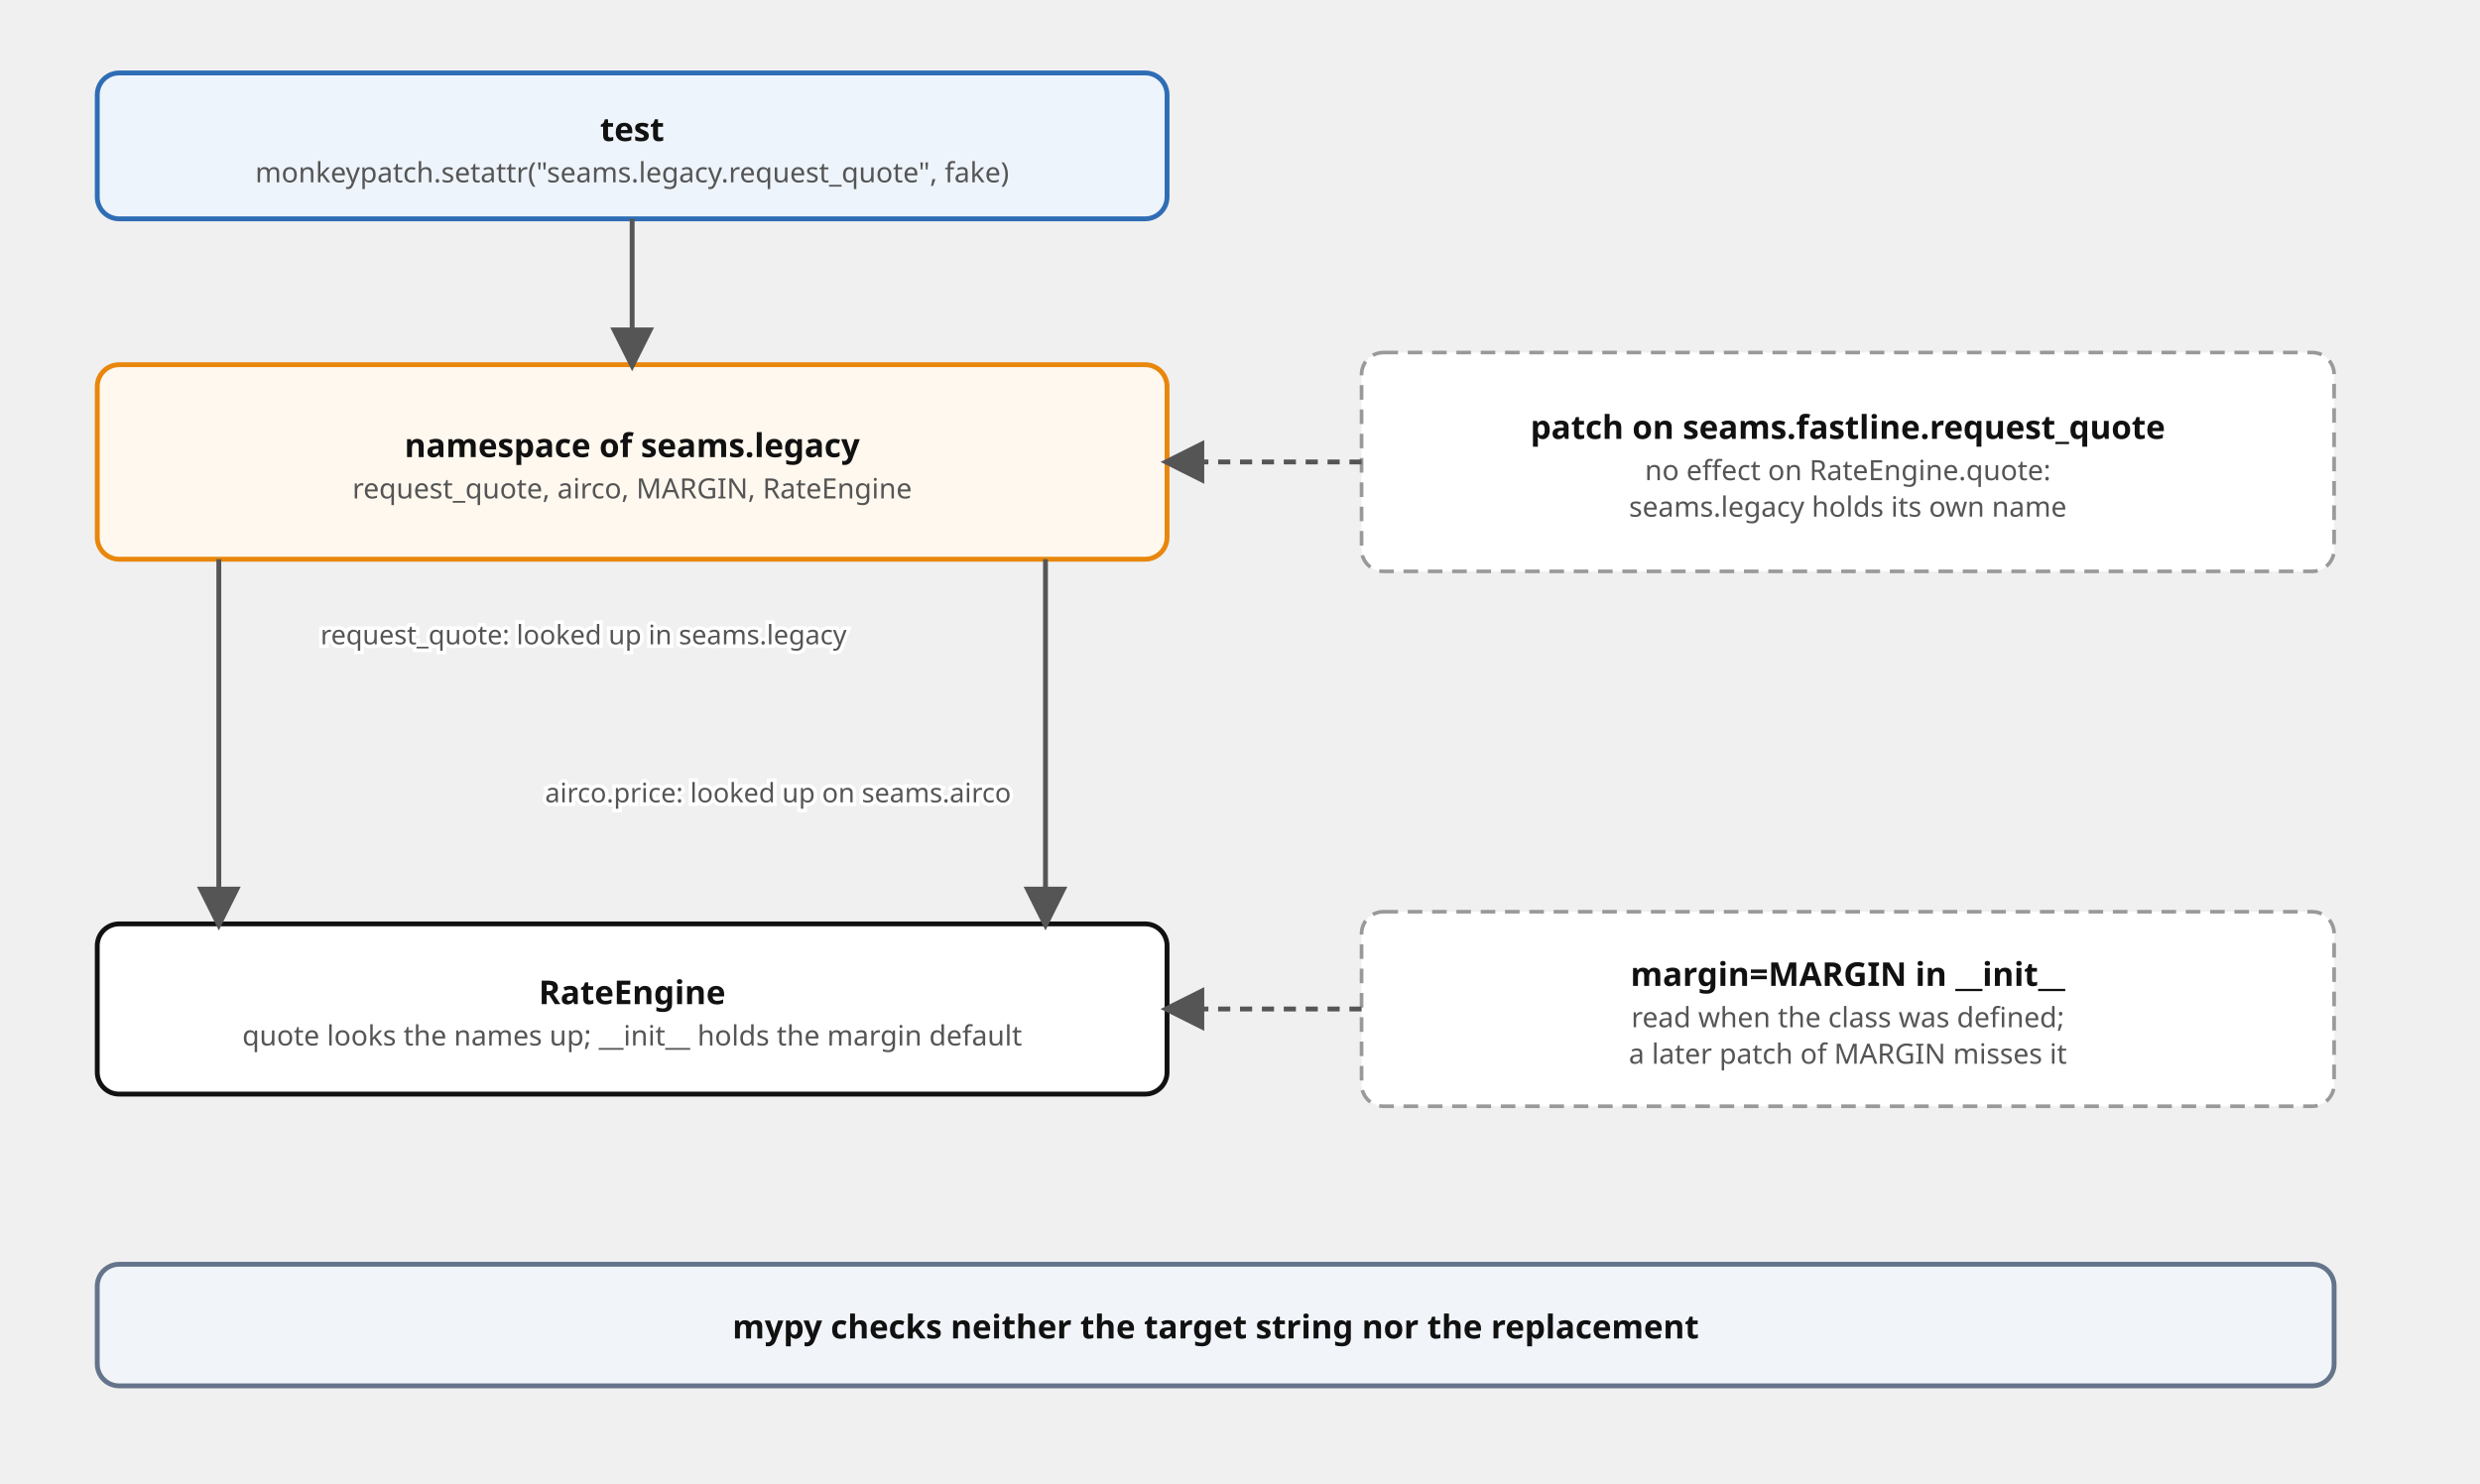
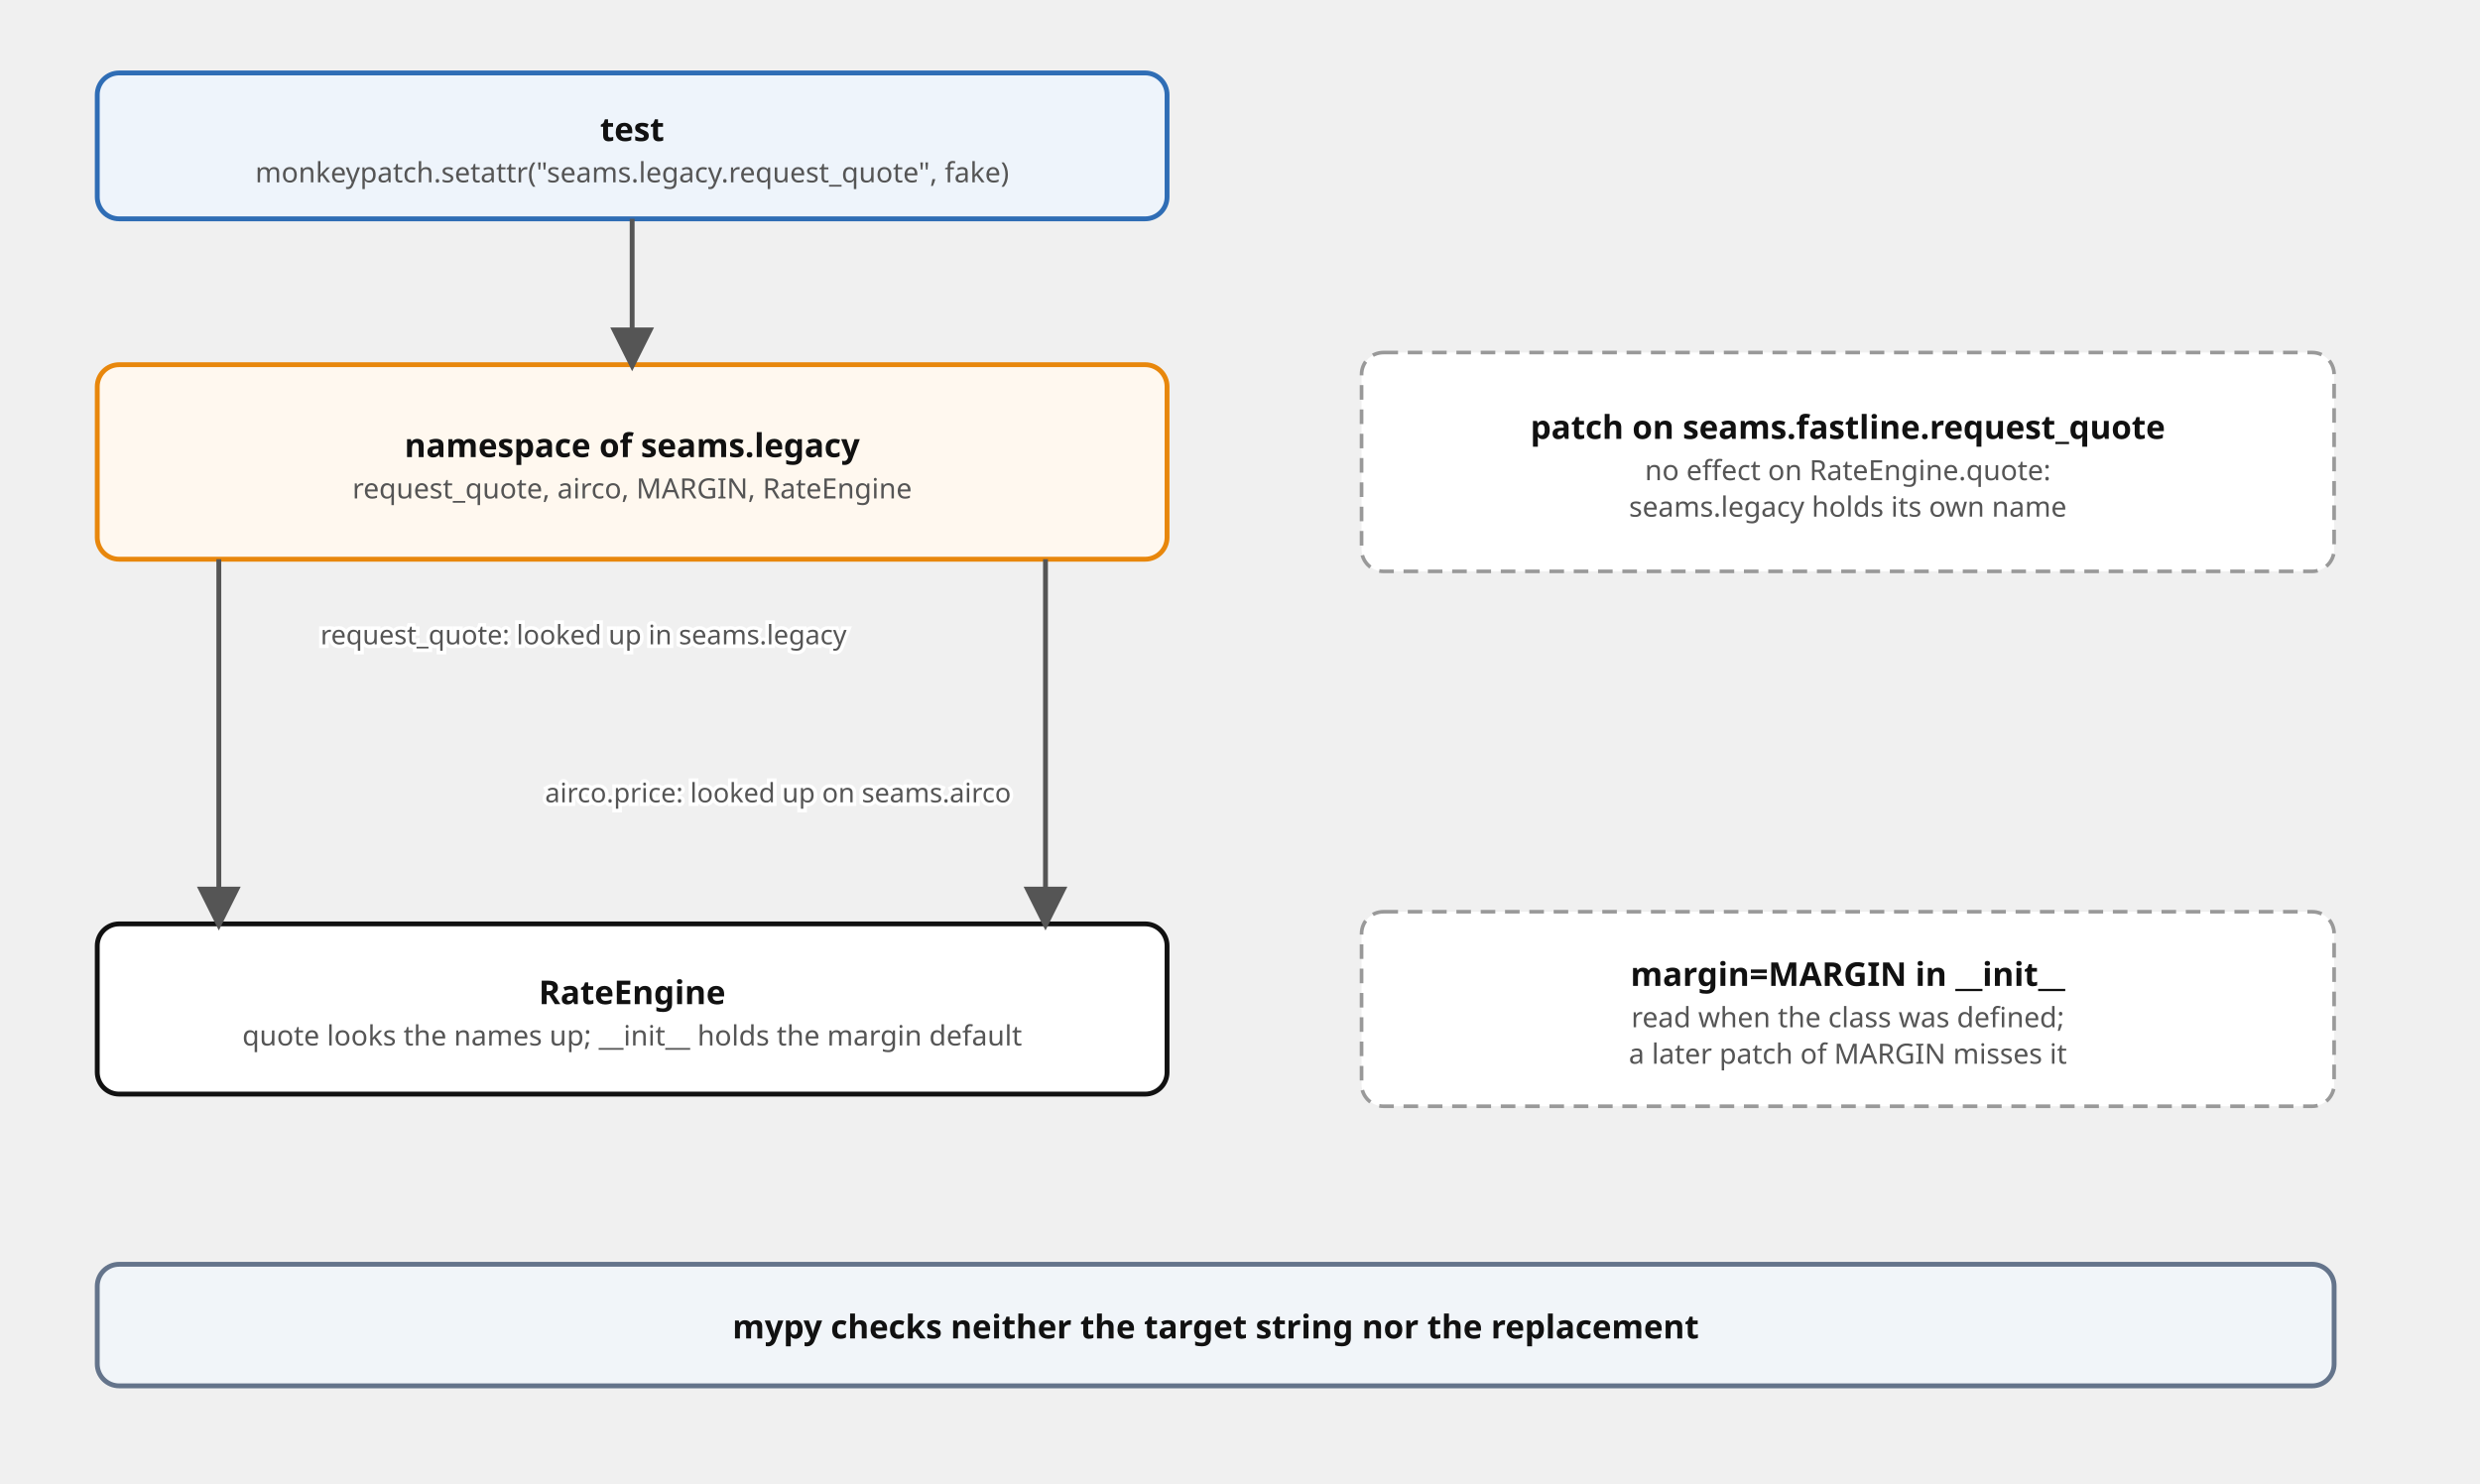
<svg xmlns="http://www.w3.org/2000/svg" viewBox="0 0 1020 610" font-family="'Red Hat Text', system-ui, sans-serif" role="img">
  <defs>
    <marker id="a" viewBox="0 0 10 10" refX="8.5" refY="5" markerWidth="9" markerHeight="9" orient="auto-start-reverse">
      <path d="M0,0 L10,5 L0,10 z" fill="#555" />
    </marker>
    <marker id="am" viewBox="0 0 10 10" refX="8.5" refY="5" markerWidth="9" markerHeight="9" orient="auto-start-reverse">
      <path d="M0,0 L10,5 L0,10 z" fill="#b8650a" />
    </marker>
  </defs>
  <rect x="40" y="30" width="440" height="60" rx="9" fill="#eef4fb" stroke="#2f6db5" stroke-width="2" />
  <text x="260.0" y="58.0" font-size="13.5" font-weight="700" fill="#111111" text-anchor="middle">test</text>
  <text x="260.0" y="75.0" font-size="11.5" fill="#555555" text-anchor="middle">monkeypatch.setattr("seams.legacy.request_quote", fake)</text>
  <rect x="40" y="150" width="440" height="80" rx="9" fill="#fff8ef" stroke="#e8870c" stroke-width="2" />
  <text x="260.0" y="188.0" font-size="13.5" font-weight="700" fill="#111111" text-anchor="middle">namespace of seams.legacy</text>
  <text x="260.0" y="205.0" font-size="11.5" fill="#555555" text-anchor="middle">request_quote, airco, MARGIN, RateEngine</text>
  <rect x="40" y="380" width="440" height="70" rx="9" fill="#ffffff" stroke="#111111" stroke-width="2" />
  <text x="260.0" y="413.0" font-size="13.5" font-weight="700" fill="#111111" text-anchor="middle">RateEngine</text>
  <text x="260.0" y="430.0" font-size="11.5" fill="#555555" text-anchor="middle">quote looks the names up; __init__ holds the margin default</text>
  <rect x="560" y="145" width="400" height="90" rx="9" fill="#ffffff" stroke="#999999" stroke-width="1.5" stroke-dasharray="6 4" />
  <text x="760.0" y="180.5" font-size="13.5" font-weight="700" fill="#111111" text-anchor="middle">patch on seams.fastline.request_quote</text>
  <text x="760.0" y="197.5" font-size="11.5" fill="#555555" text-anchor="middle">no effect on RateEngine.quote:</text>
  <text x="760.0" y="212.5" font-size="11.5" fill="#555555" text-anchor="middle">seams.legacy holds its own name</text>
  <rect x="560" y="375" width="400" height="80" rx="9" fill="#ffffff" stroke="#999999" stroke-width="1.5" stroke-dasharray="6 4" />
  <text x="760.0" y="405.5" font-size="13.5" font-weight="700" fill="#111111" text-anchor="middle">margin=MARGIN in __init__</text>
  <text x="760.0" y="422.5" font-size="11.5" fill="#555555" text-anchor="middle">read when the class was defined;</text>
  <text x="760.0" y="437.5" font-size="11.5" fill="#555555" text-anchor="middle">a later patch of MARGIN misses it</text>
  <rect x="40" y="520" width="920" height="50" rx="9" fill="#f1f5f9" stroke="#64748b" stroke-width="2" />
  <text x="500.0" y="550.5" font-size="13.5" font-weight="700" fill="#111111" text-anchor="middle">mypy checks neither the target string nor the replacement</text>
  <path d="M260,90 L260,150" fill="none" stroke="#555" stroke-width="2" marker-end="url(#a)" />
  <path d="M90,230 L90,380" fill="none" stroke="#555" stroke-width="2" marker-end="url(#a)" />
  <text x="240.0" y="265.0" font-size="11" fill="#ffffff" stroke="#ffffff" stroke-width="3" paint-order="stroke" text-anchor="middle">request_quote: looked up in seams.legacy</text>
  <text x="240.0" y="265.0" font-size="11" fill="#555" text-anchor="middle">request_quote: looked up in seams.legacy</text>
  <path d="M430,230 L430,380" fill="none" stroke="#555" stroke-width="2" marker-end="url(#a)" />
  <text x="320.0" y="330.0" font-size="11" fill="#ffffff" stroke="#ffffff" stroke-width="3" paint-order="stroke" text-anchor="middle">airco.price: looked up on seams.airco</text>
  <text x="320.0" y="330.0" font-size="11" fill="#555" text-anchor="middle">airco.price: looked up on seams.airco</text>
-   <path d="M560,190 L480,190" fill="none" stroke="#555" stroke-width="2" stroke-dasharray="5 4" marker-end="url(#a)" />
-   <path d="M560,415 L480,415" fill="none" stroke="#555" stroke-width="2" stroke-dasharray="5 4" marker-end="url(#a)" />
</svg>
